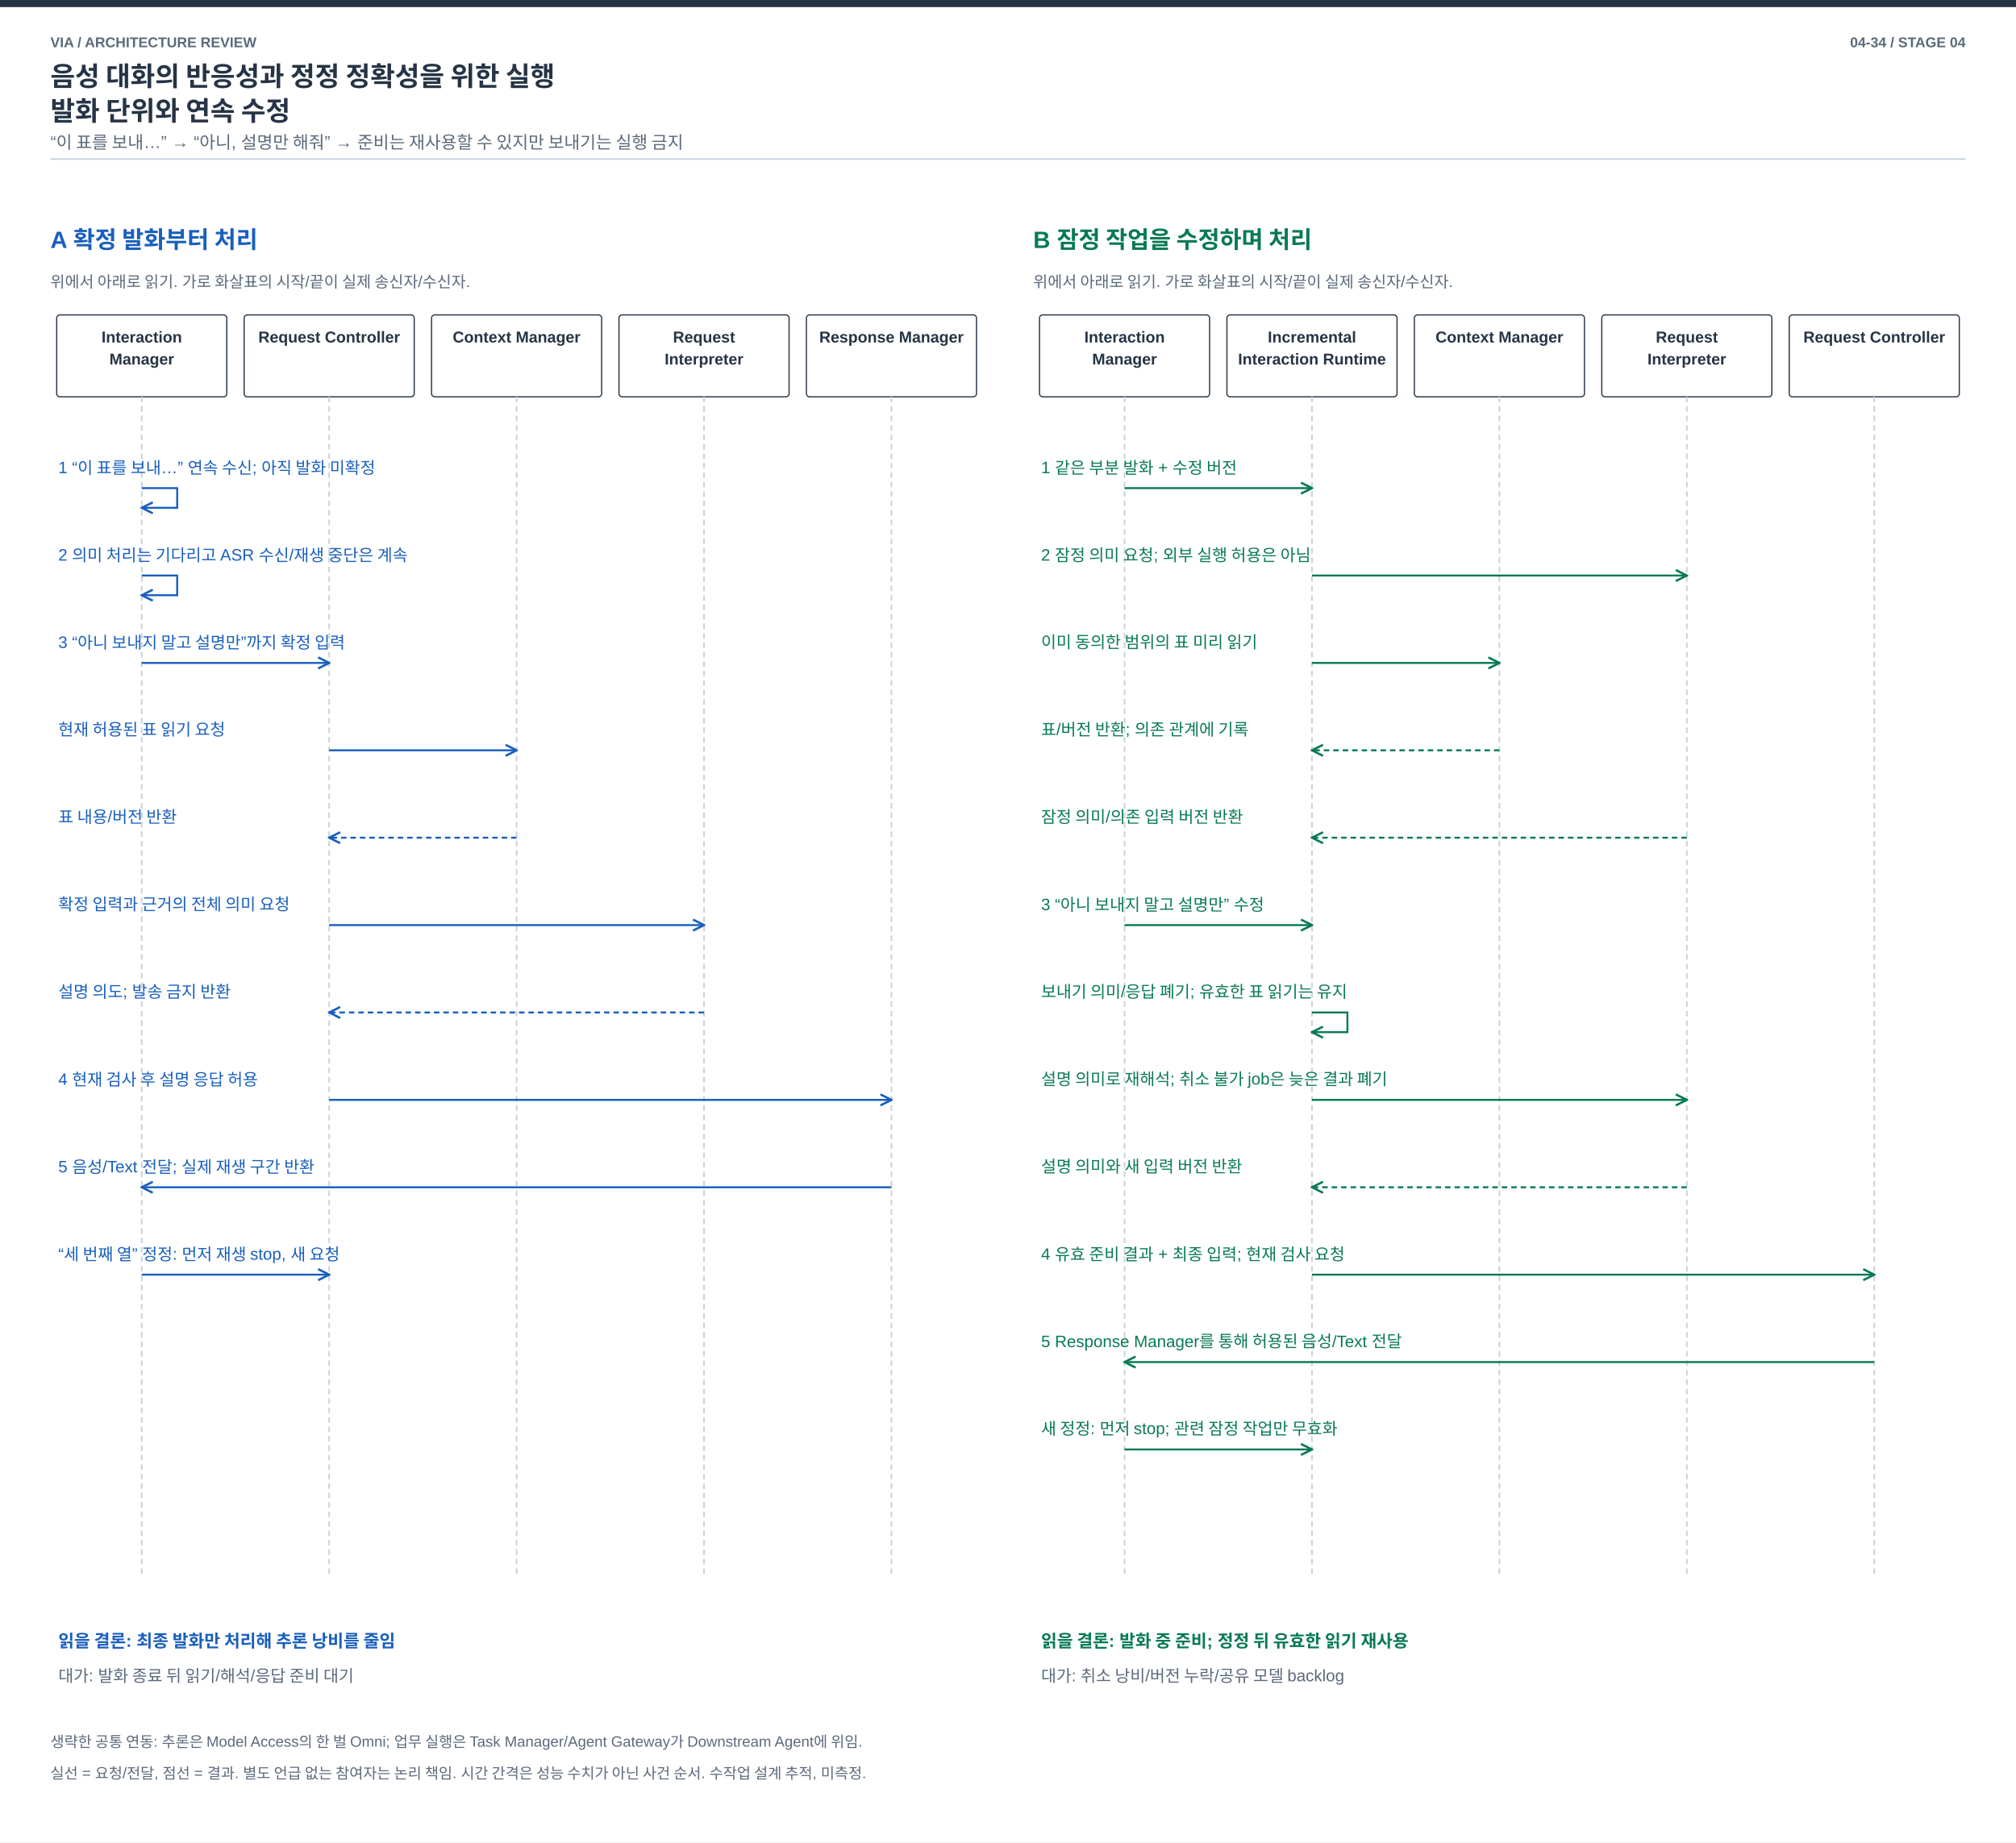
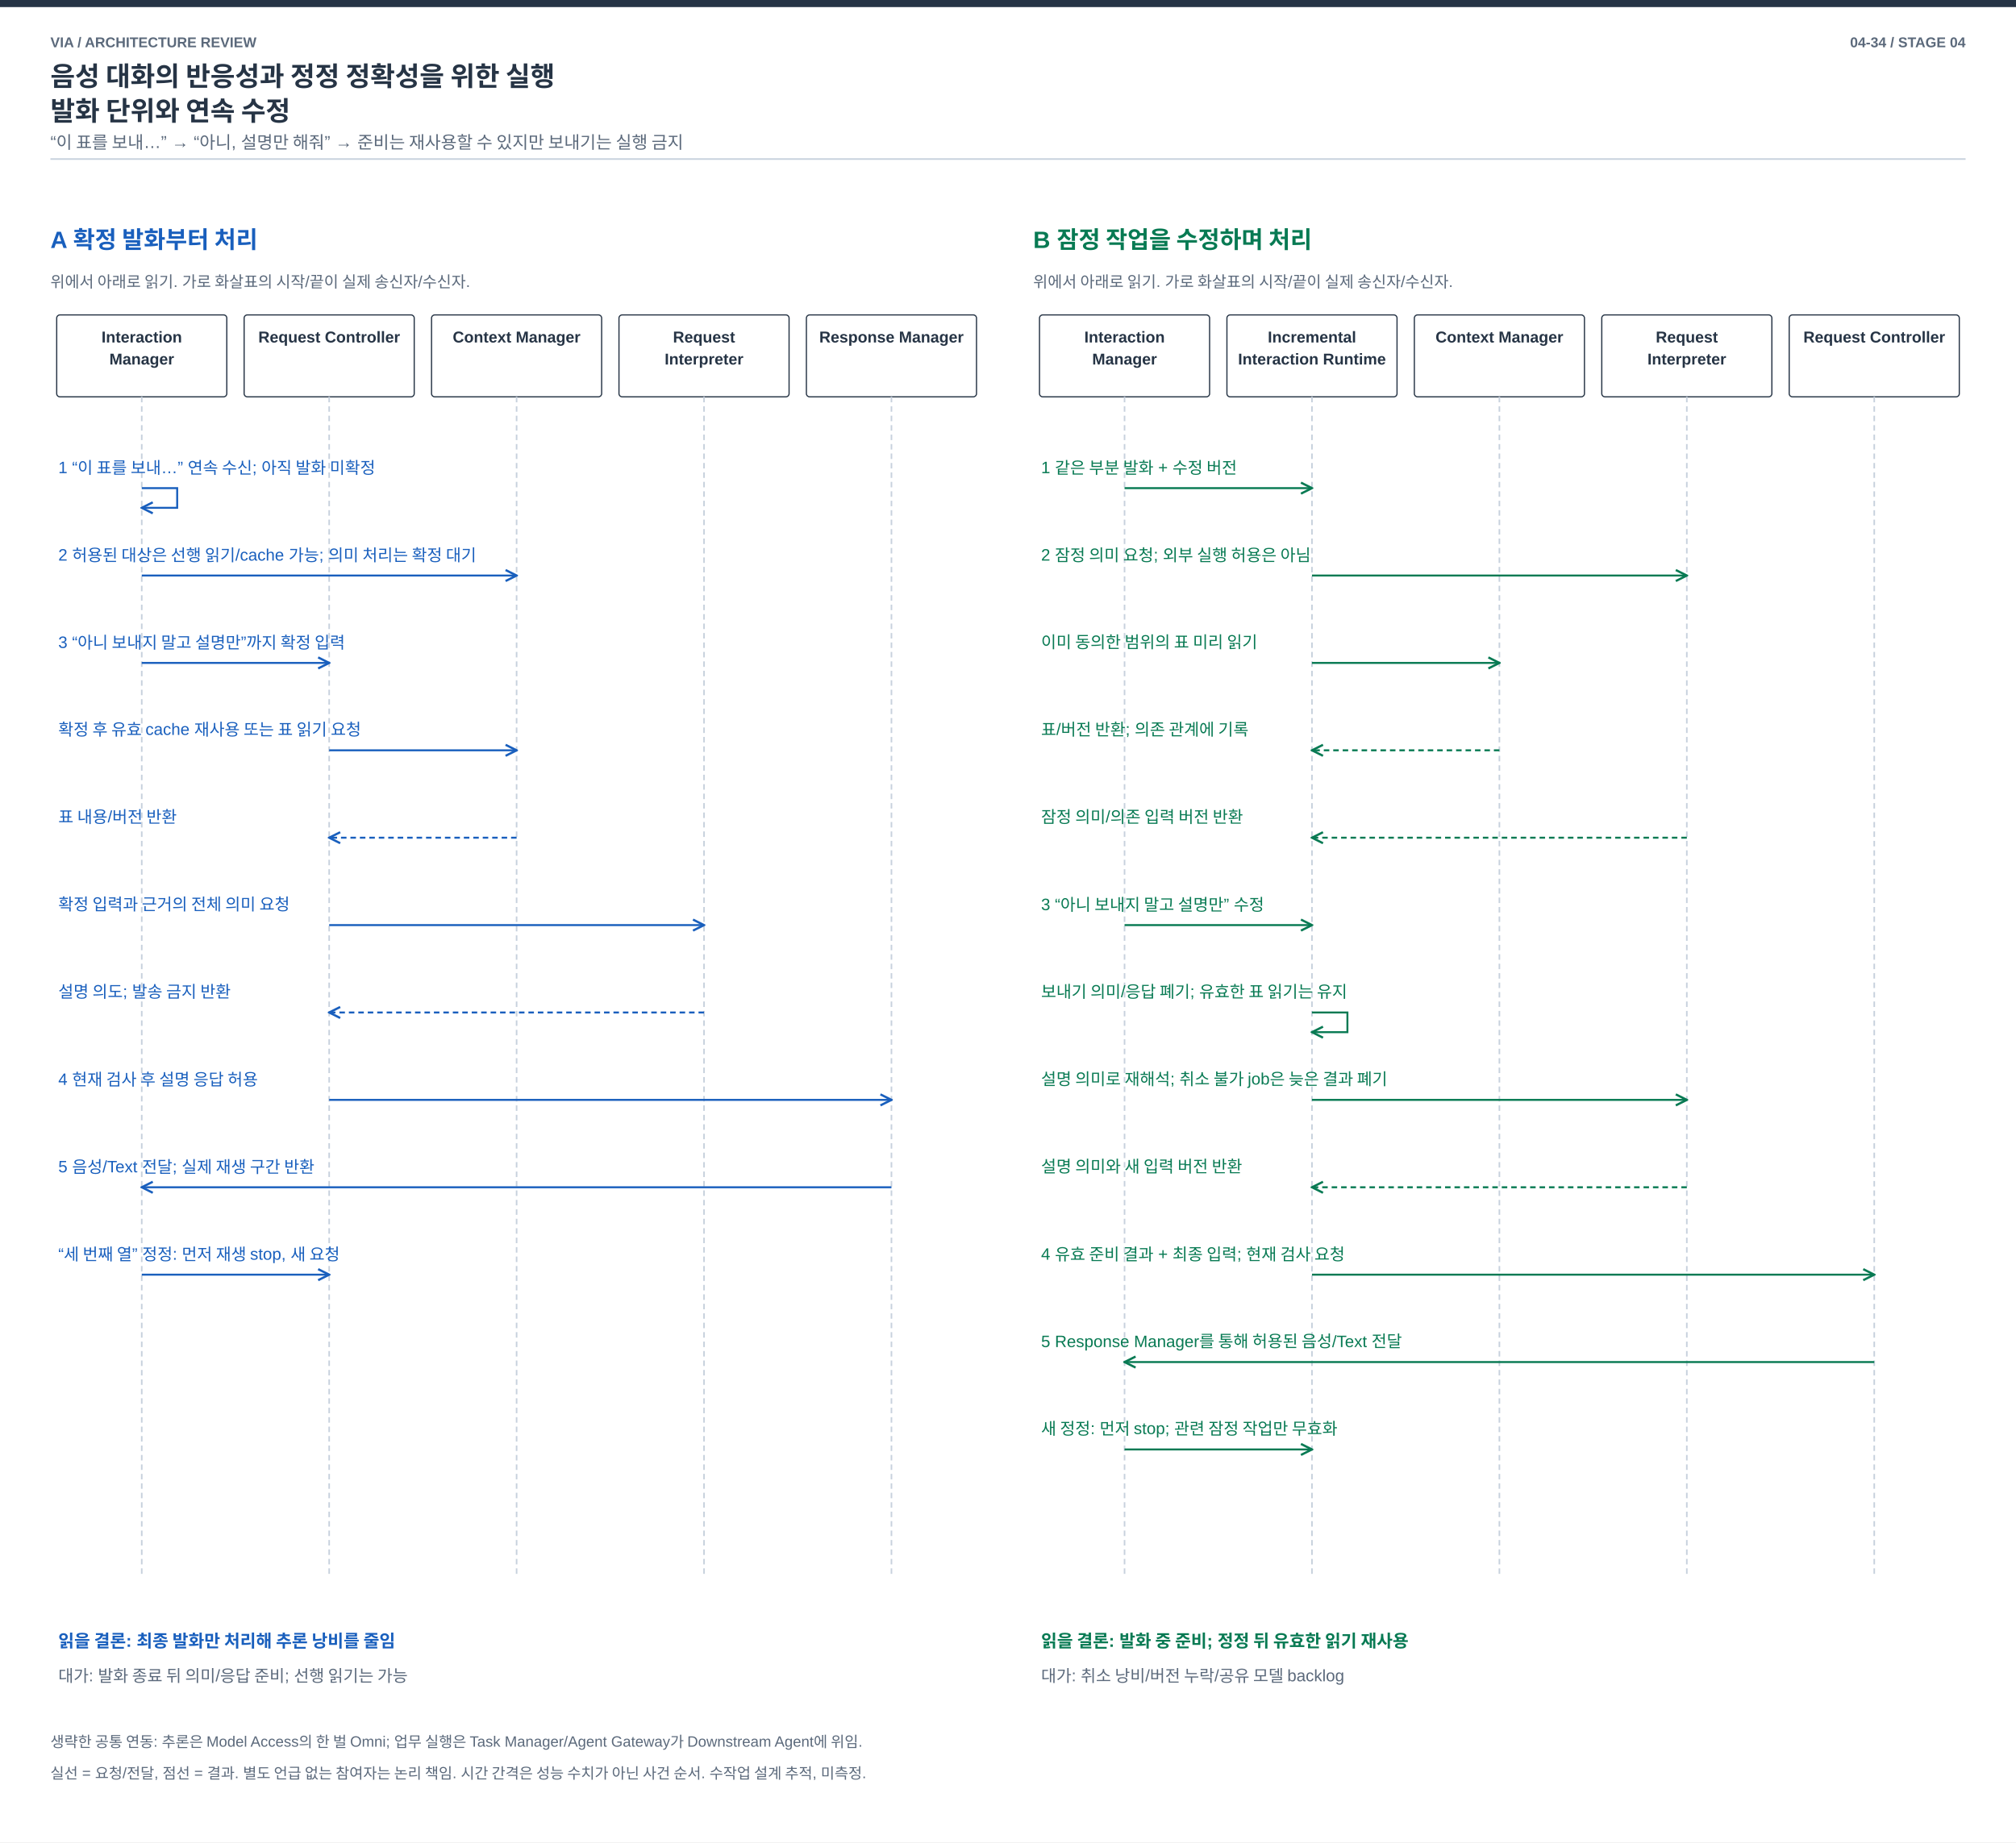
<svg xmlns="http://www.w3.org/2000/svg" width="2560" height="2340" viewBox="0 0 2560 2340" role="img" aria-labelledby="title">
  <defs>
    <marker id="a263445" viewBox="0 0 10 10" refX="9" refY="5" markerWidth="7" markerHeight="7" orient="auto-start-reverse">
      <path d="M1 1L9 5L1 9" fill="none" stroke="#263445" stroke-width="1.6" />
    </marker>
    <marker id="a195FBD" viewBox="0 0 10 10" refX="9" refY="5" markerWidth="7" markerHeight="7" orient="auto-start-reverse">
      <path d="M1 1L9 5L1 9" fill="none" stroke="#195FBD" stroke-width="1.6" />
    </marker>
    <marker id="a087A53" viewBox="0 0 10 10" refX="9" refY="5" markerWidth="7" markerHeight="7" orient="auto-start-reverse">
      <path d="M1 1L9 5L1 9" fill="none" stroke="#087A53" stroke-width="1.6" />
    </marker>
  </defs>
  <rect width="2560" height="2340" fill="white" />
  <g font-family="Arial, Apple SD Gothic Neo, Malgun Gothic, sans-serif">
    <rect id="e1" x="0" y="0" width="2560" height="9" rx="0" fill="#263445" stroke="none" stroke-width="1.5" />
    <rect id="e9" x="72" y="400" width="216" height="104" rx="4" fill="white" stroke="#263445" stroke-width="1.5" />
    <rect id="e12" x="310" y="400" width="216" height="104" rx="4" fill="white" stroke="#263445" stroke-width="1.5" />
    <rect id="e15" x="548" y="400" width="216" height="104" rx="4" fill="white" stroke="#263445" stroke-width="1.5" />
    <rect id="e18" x="786" y="400" width="216" height="104" rx="4" fill="white" stroke="#263445" stroke-width="1.5" />
    <rect id="e21" x="1024" y="400" width="216" height="104" rx="4" fill="white" stroke="#263445" stroke-width="1.5" />
    <rect id="e48" x="1320" y="400" width="216" height="104" rx="4" fill="white" stroke="#263445" stroke-width="1.5" />
    <rect id="e51" x="1558" y="400" width="216" height="104" rx="4" fill="white" stroke="#263445" stroke-width="1.5" />
    <rect id="e54" x="1796" y="400" width="216" height="104" rx="4" fill="white" stroke="#263445" stroke-width="1.5" />
    <rect id="e57" x="2034" y="400" width="216" height="104" rx="4" fill="white" stroke="#263445" stroke-width="1.5" />
    <rect id="e60" x="2272" y="400" width="216" height="104" rx="4" fill="white" stroke="#263445" stroke-width="1.5" />
    <polyline id="e6" points="64,202 2496,202" fill="none" stroke="#C7D1DD" stroke-width="2" />
    <polyline id="e11" points="180,504 180,2000" fill="none" stroke="#C7D1DD" stroke-width="2" stroke-dasharray="7 5" />
    <polyline id="e14" points="418,504 418,2000" fill="none" stroke="#C7D1DD" stroke-width="2" stroke-dasharray="7 5" />
    <polyline id="e17" points="656,504 656,2000" fill="none" stroke="#C7D1DD" stroke-width="2" stroke-dasharray="7 5" />
    <polyline id="e20" points="894,504 894,2000" fill="none" stroke="#C7D1DD" stroke-width="2" stroke-dasharray="7 5" />
    <polyline id="e23" points="1132,504 1132,2000" fill="none" stroke="#C7D1DD" stroke-width="2" stroke-dasharray="7 5" />
    <polyline id="e25" points="180,620 225,620 225,645 180,645" fill="none" stroke="#195FBD" stroke-width="2.5" marker-end="url(#a195FBD)" />
-     <polyline id="e27" points="180,731 225,731 225,756 180,756" fill="none" stroke="#195FBD" stroke-width="2.5" marker-end="url(#a195FBD)" />
+     <polyline id="e27" points="180,731 656,731" fill="none" stroke="#195FBD" stroke-width="2.5" marker-end="url(#a195FBD)" />
    <polyline id="e29" points="180,842 418,842" fill="none" stroke="#195FBD" stroke-width="2.5" marker-end="url(#a195FBD)" />
    <polyline id="e31" points="418,953 656,953" fill="none" stroke="#195FBD" stroke-width="2.5" marker-end="url(#a195FBD)" />
    <polyline id="e33" points="656,1064 418,1064" fill="none" stroke="#195FBD" stroke-width="2.5" stroke-dasharray="7 5" marker-end="url(#a195FBD)" />
    <polyline id="e35" points="418,1175 894,1175" fill="none" stroke="#195FBD" stroke-width="2.5" marker-end="url(#a195FBD)" />
    <polyline id="e37" points="894,1286 418,1286" fill="none" stroke="#195FBD" stroke-width="2.5" stroke-dasharray="7 5" marker-end="url(#a195FBD)" />
    <polyline id="e39" points="418,1397 1132,1397" fill="none" stroke="#195FBD" stroke-width="2.5" marker-end="url(#a195FBD)" />
    <polyline id="e41" points="1132,1508 180,1508" fill="none" stroke="#195FBD" stroke-width="2.5" marker-end="url(#a195FBD)" />
    <polyline id="e43" points="180,1619 418,1619" fill="none" stroke="#195FBD" stroke-width="2.5" marker-end="url(#a195FBD)" />
    <polyline id="e50" points="1428,504 1428,2000" fill="none" stroke="#C7D1DD" stroke-width="2" stroke-dasharray="7 5" />
    <polyline id="e53" points="1666,504 1666,2000" fill="none" stroke="#C7D1DD" stroke-width="2" stroke-dasharray="7 5" />
    <polyline id="e56" points="1904,504 1904,2000" fill="none" stroke="#C7D1DD" stroke-width="2" stroke-dasharray="7 5" />
    <polyline id="e59" points="2142,504 2142,2000" fill="none" stroke="#C7D1DD" stroke-width="2" stroke-dasharray="7 5" />
    <polyline id="e62" points="2380,504 2380,2000" fill="none" stroke="#C7D1DD" stroke-width="2" stroke-dasharray="7 5" />
    <polyline id="e64" points="1428,620 1666,620" fill="none" stroke="#087A53" stroke-width="2.5" marker-end="url(#a087A53)" />
    <polyline id="e66" points="1666,731 2142,731" fill="none" stroke="#087A53" stroke-width="2.5" marker-end="url(#a087A53)" />
    <polyline id="e68" points="1666,842 1904,842" fill="none" stroke="#087A53" stroke-width="2.5" marker-end="url(#a087A53)" />
    <polyline id="e70" points="1904,953 1666,953" fill="none" stroke="#087A53" stroke-width="2.5" stroke-dasharray="7 5" marker-end="url(#a087A53)" />
    <polyline id="e72" points="2142,1064 1666,1064" fill="none" stroke="#087A53" stroke-width="2.5" stroke-dasharray="7 5" marker-end="url(#a087A53)" />
    <polyline id="e74" points="1428,1175 1666,1175" fill="none" stroke="#087A53" stroke-width="2.5" marker-end="url(#a087A53)" />
    <polyline id="e76" points="1666,1286 1711,1286 1711,1311 1666,1311" fill="none" stroke="#087A53" stroke-width="2.5" marker-end="url(#a087A53)" />
    <polyline id="e78" points="1666,1397 2142,1397" fill="none" stroke="#087A53" stroke-width="2.5" marker-end="url(#a087A53)" />
    <polyline id="e80" points="2142,1508 1666,1508" fill="none" stroke="#087A53" stroke-width="2.5" stroke-dasharray="7 5" marker-end="url(#a087A53)" />
    <polyline id="e82" points="1666,1619 2380,1619" fill="none" stroke="#087A53" stroke-width="2.5" marker-end="url(#a087A53)" />
    <polyline id="e84" points="2380,1730 1428,1730" fill="none" stroke="#087A53" stroke-width="2.5" marker-end="url(#a087A53)" />
    <polyline id="e86" points="1428,1841 1666,1841" fill="none" stroke="#087A53" stroke-width="2.5" marker-end="url(#a087A53)" />
    <g id="e2">
      <text x="64" y="60.0" text-anchor="start" font-size="18" font-weight="700" fill="#5B697B">VIA  /  ARCHITECTURE REVIEW</text>
    </g>
    <g id="e3">
      <text x="2496" y="60.0" text-anchor="end" font-size="18" font-weight="700" fill="#5B697B">04-34  /  STAGE 04</text>
    </g>
    <g id="e4">
      <text x="64" y="109" text-anchor="start" font-size="34" font-weight="700" fill="#263445">음성 대화의 반응성과 정정 정확성을 위한 실행</text>
      <text x="64" y="153" text-anchor="start" font-size="34" font-weight="700" fill="#263445">발화 단위와 연속 수정</text>
    </g>
    <g id="e5">
      <text x="64" y="188.0" text-anchor="start" font-size="22" font-weight="400" fill="#5B697B">“이 표를 보내…” → “아니, 설명만 해줘” → 준비는 재사용할 수 있지만 보내기는 실행 금지</text>
    </g>
    <g id="e7">
      <text x="64" y="315.0" text-anchor="start" font-size="30" font-weight="700" fill="#195FBD">A  확정 발화부터 처리</text>
    </g>
    <g id="e8">
      <text x="64" y="365.0" text-anchor="start" font-size="20" font-weight="400" fill="#5B697B">위에서 아래로 읽기. 가로 화살표의 시작/끝이 실제 송신자/수신자.</text>
    </g>
    <g id="e10">
      <text x="180" y="435" text-anchor="middle" font-size="20" font-weight="700" fill="#263445">Interaction</text>
      <text x="180" y="463" text-anchor="middle" font-size="20" font-weight="700" fill="#263445">Manager</text>
    </g>
    <g id="e13">
      <text x="418" y="435" text-anchor="middle" font-size="20" font-weight="700" fill="#263445">Request Controller</text>
    </g>
    <g id="e16">
      <text x="656" y="435" text-anchor="middle" font-size="20" font-weight="700" fill="#263445">Context Manager</text>
    </g>
    <g id="e19">
      <text x="894" y="435" text-anchor="middle" font-size="20" font-weight="700" fill="#263445">Request</text>
      <text x="894" y="463" text-anchor="middle" font-size="20" font-weight="700" fill="#263445">Interpreter</text>
    </g>
    <g id="e22">
      <text x="1132" y="435" text-anchor="middle" font-size="20" font-weight="700" fill="#263445">Response Manager</text>
    </g>
    <g id="e24">
      <text x="74" y="601.0" text-anchor="start" font-size="21" font-weight="400" fill="#195FBD">1  “이 표를 보내…” 연속 수신; 아직 발화 미확정</text>
    </g>
    <g id="e26">
-       <text x="74" y="712.0" text-anchor="start" font-size="21" font-weight="400" fill="#195FBD">2  의미 처리는 기다리고 ASR 수신/재생 중단은 계속</text>
+       <text x="74" y="712.0" text-anchor="start" font-size="21" font-weight="400" fill="#195FBD">2  허용된 대상은 선행 읽기/cache 가능; 의미 처리는 확정 대기</text>
    </g>
    <g id="e28">
      <text x="74" y="823.0" text-anchor="start" font-size="21" font-weight="400" fill="#195FBD">3  “아니 보내지 말고 설명만”까지 확정 입력</text>
    </g>
    <g id="e30">
-       <text x="74" y="934.0" text-anchor="start" font-size="21" font-weight="400" fill="#195FBD">현재 허용된 표 읽기 요청</text>
+       <text x="74" y="934.0" text-anchor="start" font-size="21" font-weight="400" fill="#195FBD">확정 후 유효 cache 재사용 또는 표 읽기 요청</text>
    </g>
    <g id="e32">
      <text x="74" y="1045.0" text-anchor="start" font-size="21" font-weight="400" fill="#195FBD">표 내용/버전 반환</text>
    </g>
    <g id="e34">
      <text x="74" y="1156.0" text-anchor="start" font-size="21" font-weight="400" fill="#195FBD">확정 입력과 근거의 전체 의미 요청</text>
    </g>
    <g id="e36">
      <text x="74" y="1267.0" text-anchor="start" font-size="21" font-weight="400" fill="#195FBD">설명 의도; 발송 금지 반환</text>
    </g>
    <g id="e38">
      <text x="74" y="1378.0" text-anchor="start" font-size="21" font-weight="400" fill="#195FBD">4  현재 검사 후 설명 응답 허용</text>
    </g>
    <g id="e40">
      <text x="74" y="1489.0" text-anchor="start" font-size="21" font-weight="400" fill="#195FBD">5  음성/Text 전달; 실제 재생 구간 반환</text>
    </g>
    <g id="e42">
      <text x="74" y="1600.0" text-anchor="start" font-size="21" font-weight="400" fill="#195FBD">“세 번째 열” 정정: 먼저 재생 stop, 새 요청</text>
    </g>
    <g id="e44">
      <text x="74" y="2092.0" text-anchor="start" font-size="22" font-weight="700" fill="#195FBD">읽을 결론: 최종 발화만 처리해 추론 낭비를 줄임</text>
    </g>
    <g id="e45">
-       <text x="74" y="2136.0" text-anchor="start" font-size="21" font-weight="400" fill="#5B697B">대가: 발화 종료 뒤 읽기/해석/응답 준비 대기</text>
+       <text x="74" y="2136.0" text-anchor="start" font-size="21" font-weight="400" fill="#5B697B">대가: 발화 종료 뒤 의미/응답 준비; 선행 읽기는 가능</text>
    </g>
    <g id="e46">
      <text x="1312" y="315.0" text-anchor="start" font-size="30" font-weight="700" fill="#087A53">B  잠정 작업을 수정하며 처리</text>
    </g>
    <g id="e47">
      <text x="1312" y="365.0" text-anchor="start" font-size="20" font-weight="400" fill="#5B697B">위에서 아래로 읽기. 가로 화살표의 시작/끝이 실제 송신자/수신자.</text>
    </g>
    <g id="e49">
      <text x="1428" y="435" text-anchor="middle" font-size="20" font-weight="700" fill="#263445">Interaction</text>
      <text x="1428" y="463" text-anchor="middle" font-size="20" font-weight="700" fill="#263445">Manager</text>
    </g>
    <g id="e52">
      <text x="1666" y="435" text-anchor="middle" font-size="20" font-weight="700" fill="#263445">Incremental</text>
      <text x="1666" y="463" text-anchor="middle" font-size="20" font-weight="700" fill="#263445">Interaction Runtime</text>
    </g>
    <g id="e55">
      <text x="1904" y="435" text-anchor="middle" font-size="20" font-weight="700" fill="#263445">Context Manager</text>
    </g>
    <g id="e58">
      <text x="2142" y="435" text-anchor="middle" font-size="20" font-weight="700" fill="#263445">Request</text>
      <text x="2142" y="463" text-anchor="middle" font-size="20" font-weight="700" fill="#263445">Interpreter</text>
    </g>
    <g id="e61">
      <text x="2380" y="435" text-anchor="middle" font-size="20" font-weight="700" fill="#263445">Request Controller</text>
    </g>
    <g id="e63">
      <text x="1322" y="601.0" text-anchor="start" font-size="21" font-weight="400" fill="#087A53">1  같은 부분 발화 + 수정 버전</text>
    </g>
    <g id="e65">
      <text x="1322" y="712.0" text-anchor="start" font-size="21" font-weight="400" fill="#087A53">2  잠정 의미 요청; 외부 실행 허용은 아님</text>
    </g>
    <g id="e67">
      <text x="1322" y="823.0" text-anchor="start" font-size="21" font-weight="400" fill="#087A53">이미 동의한 범위의 표 미리 읽기</text>
    </g>
    <g id="e69">
      <text x="1322" y="934.0" text-anchor="start" font-size="21" font-weight="400" fill="#087A53">표/버전 반환; 의존 관계에 기록</text>
    </g>
    <g id="e71">
      <text x="1322" y="1045.0" text-anchor="start" font-size="21" font-weight="400" fill="#087A53">잠정 의미/의존 입력 버전 반환</text>
    </g>
    <g id="e73">
      <text x="1322" y="1156.0" text-anchor="start" font-size="21" font-weight="400" fill="#087A53">3  “아니 보내지 말고 설명만” 수정</text>
    </g>
    <g id="e75">
      <text x="1322" y="1267.0" text-anchor="start" font-size="21" font-weight="400" fill="#087A53">보내기 의미/응답 폐기; 유효한 표 읽기는 유지</text>
    </g>
    <g id="e77">
      <text x="1322" y="1378.0" text-anchor="start" font-size="21" font-weight="400" fill="#087A53">설명 의미로 재해석; 취소 불가 job은 늦은 결과 폐기</text>
    </g>
    <g id="e79">
      <text x="1322" y="1489.0" text-anchor="start" font-size="21" font-weight="400" fill="#087A53">설명 의미와 새 입력 버전 반환</text>
    </g>
    <g id="e81">
      <text x="1322" y="1600.0" text-anchor="start" font-size="21" font-weight="400" fill="#087A53">4  유효 준비 결과 + 최종 입력; 현재 검사 요청</text>
    </g>
    <g id="e83">
      <text x="1322" y="1711.0" text-anchor="start" font-size="21" font-weight="400" fill="#087A53">5  Response Manager를 통해 허용된 음성/Text 전달</text>
    </g>
    <g id="e85">
      <text x="1322" y="1822.0" text-anchor="start" font-size="21" font-weight="400" fill="#087A53">새 정정: 먼저 stop; 관련 잠정 작업만 무효화</text>
    </g>
    <g id="e87">
      <text x="1322" y="2092.0" text-anchor="start" font-size="22" font-weight="700" fill="#087A53">읽을 결론: 발화 중 준비; 정정 뒤 유효한 읽기 재사용</text>
    </g>
    <g id="e88">
      <text x="1322" y="2136.0" text-anchor="start" font-size="21" font-weight="400" fill="#5B697B">대가: 취소 낭비/버전 누락/공유 모델 backlog</text>
    </g>
    <g id="e89">
      <text x="64" y="2219.0" text-anchor="start" font-size="19" font-weight="400" fill="#5B697B">생략한 공통 연동: 추론은 Model Access의 한 벌 Omni; 업무 실행은 Task Manager/Agent Gateway가 Downstream Agent에 위임.</text>
    </g>
    <g id="e90">
      <text x="64" y="2259.0" text-anchor="start" font-size="19" font-weight="400" fill="#5B697B">실선 = 요청/전달, 점선 = 결과. 별도 언급 없는 참여자는 논리 책임. 시간 간격은 성능 수치가 아닌 사건 순서. 수작업 설계 추적, 미측정.</text>
    </g>
  </g>
</svg>
